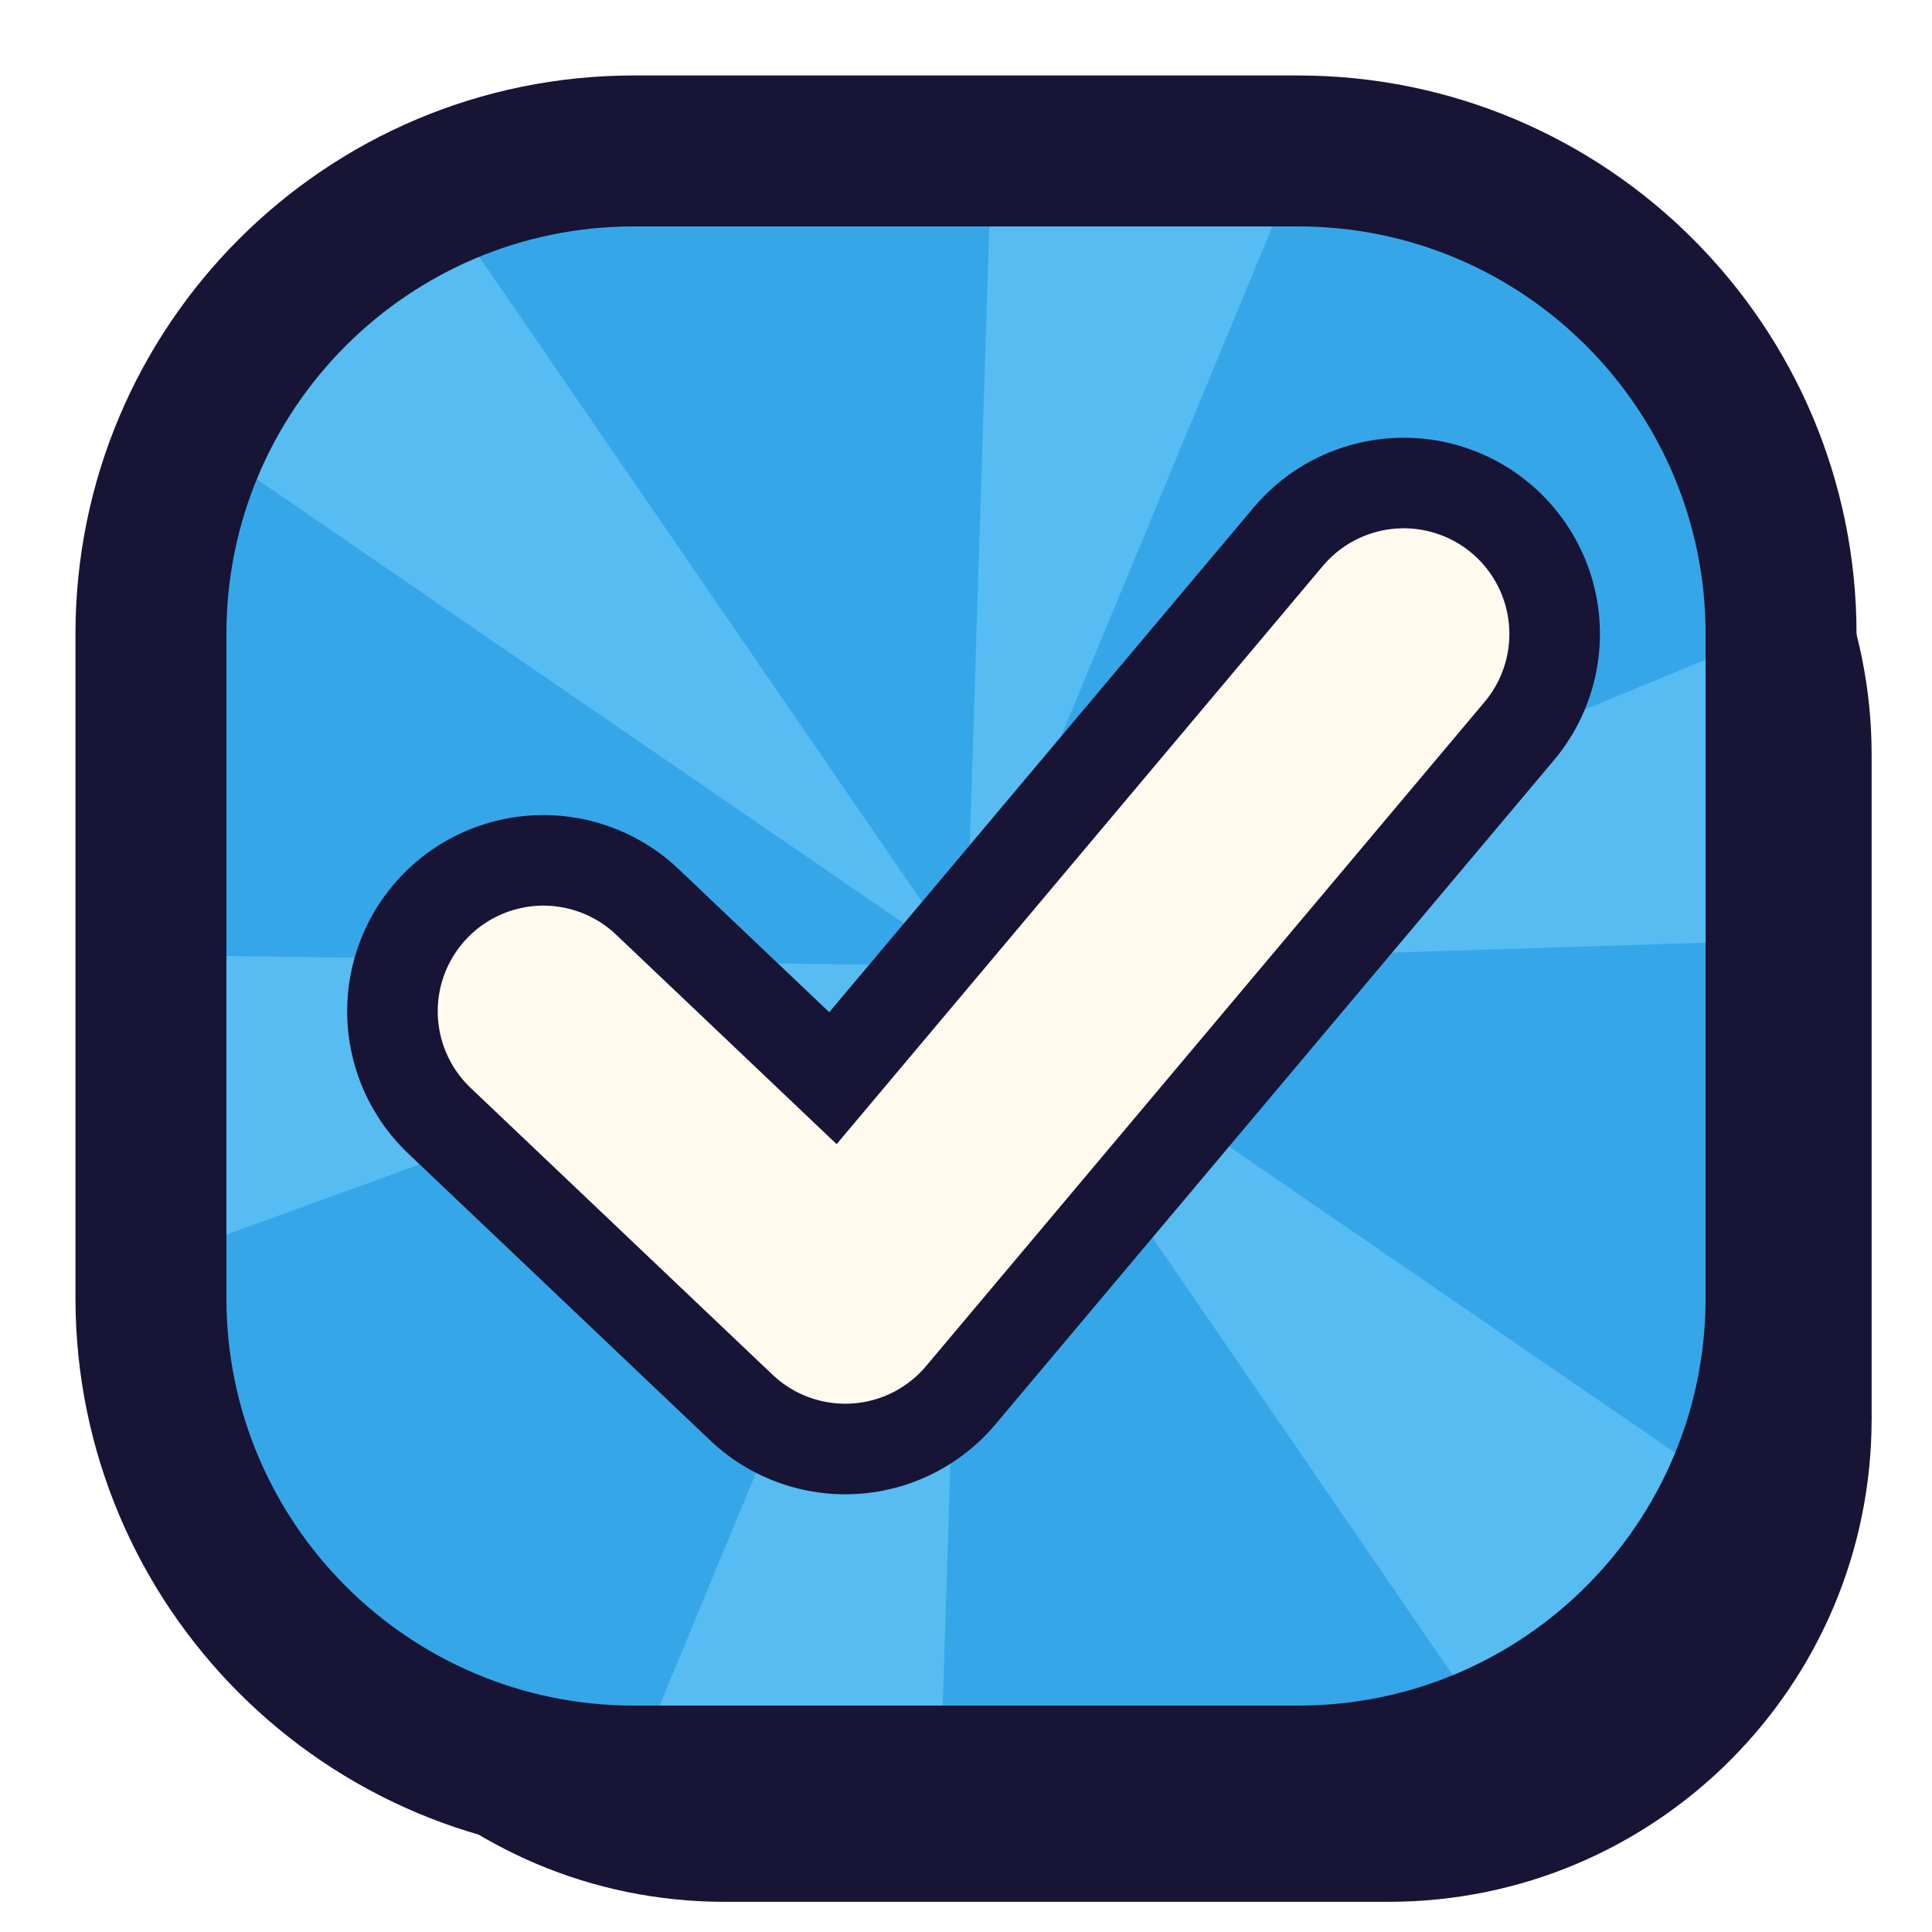
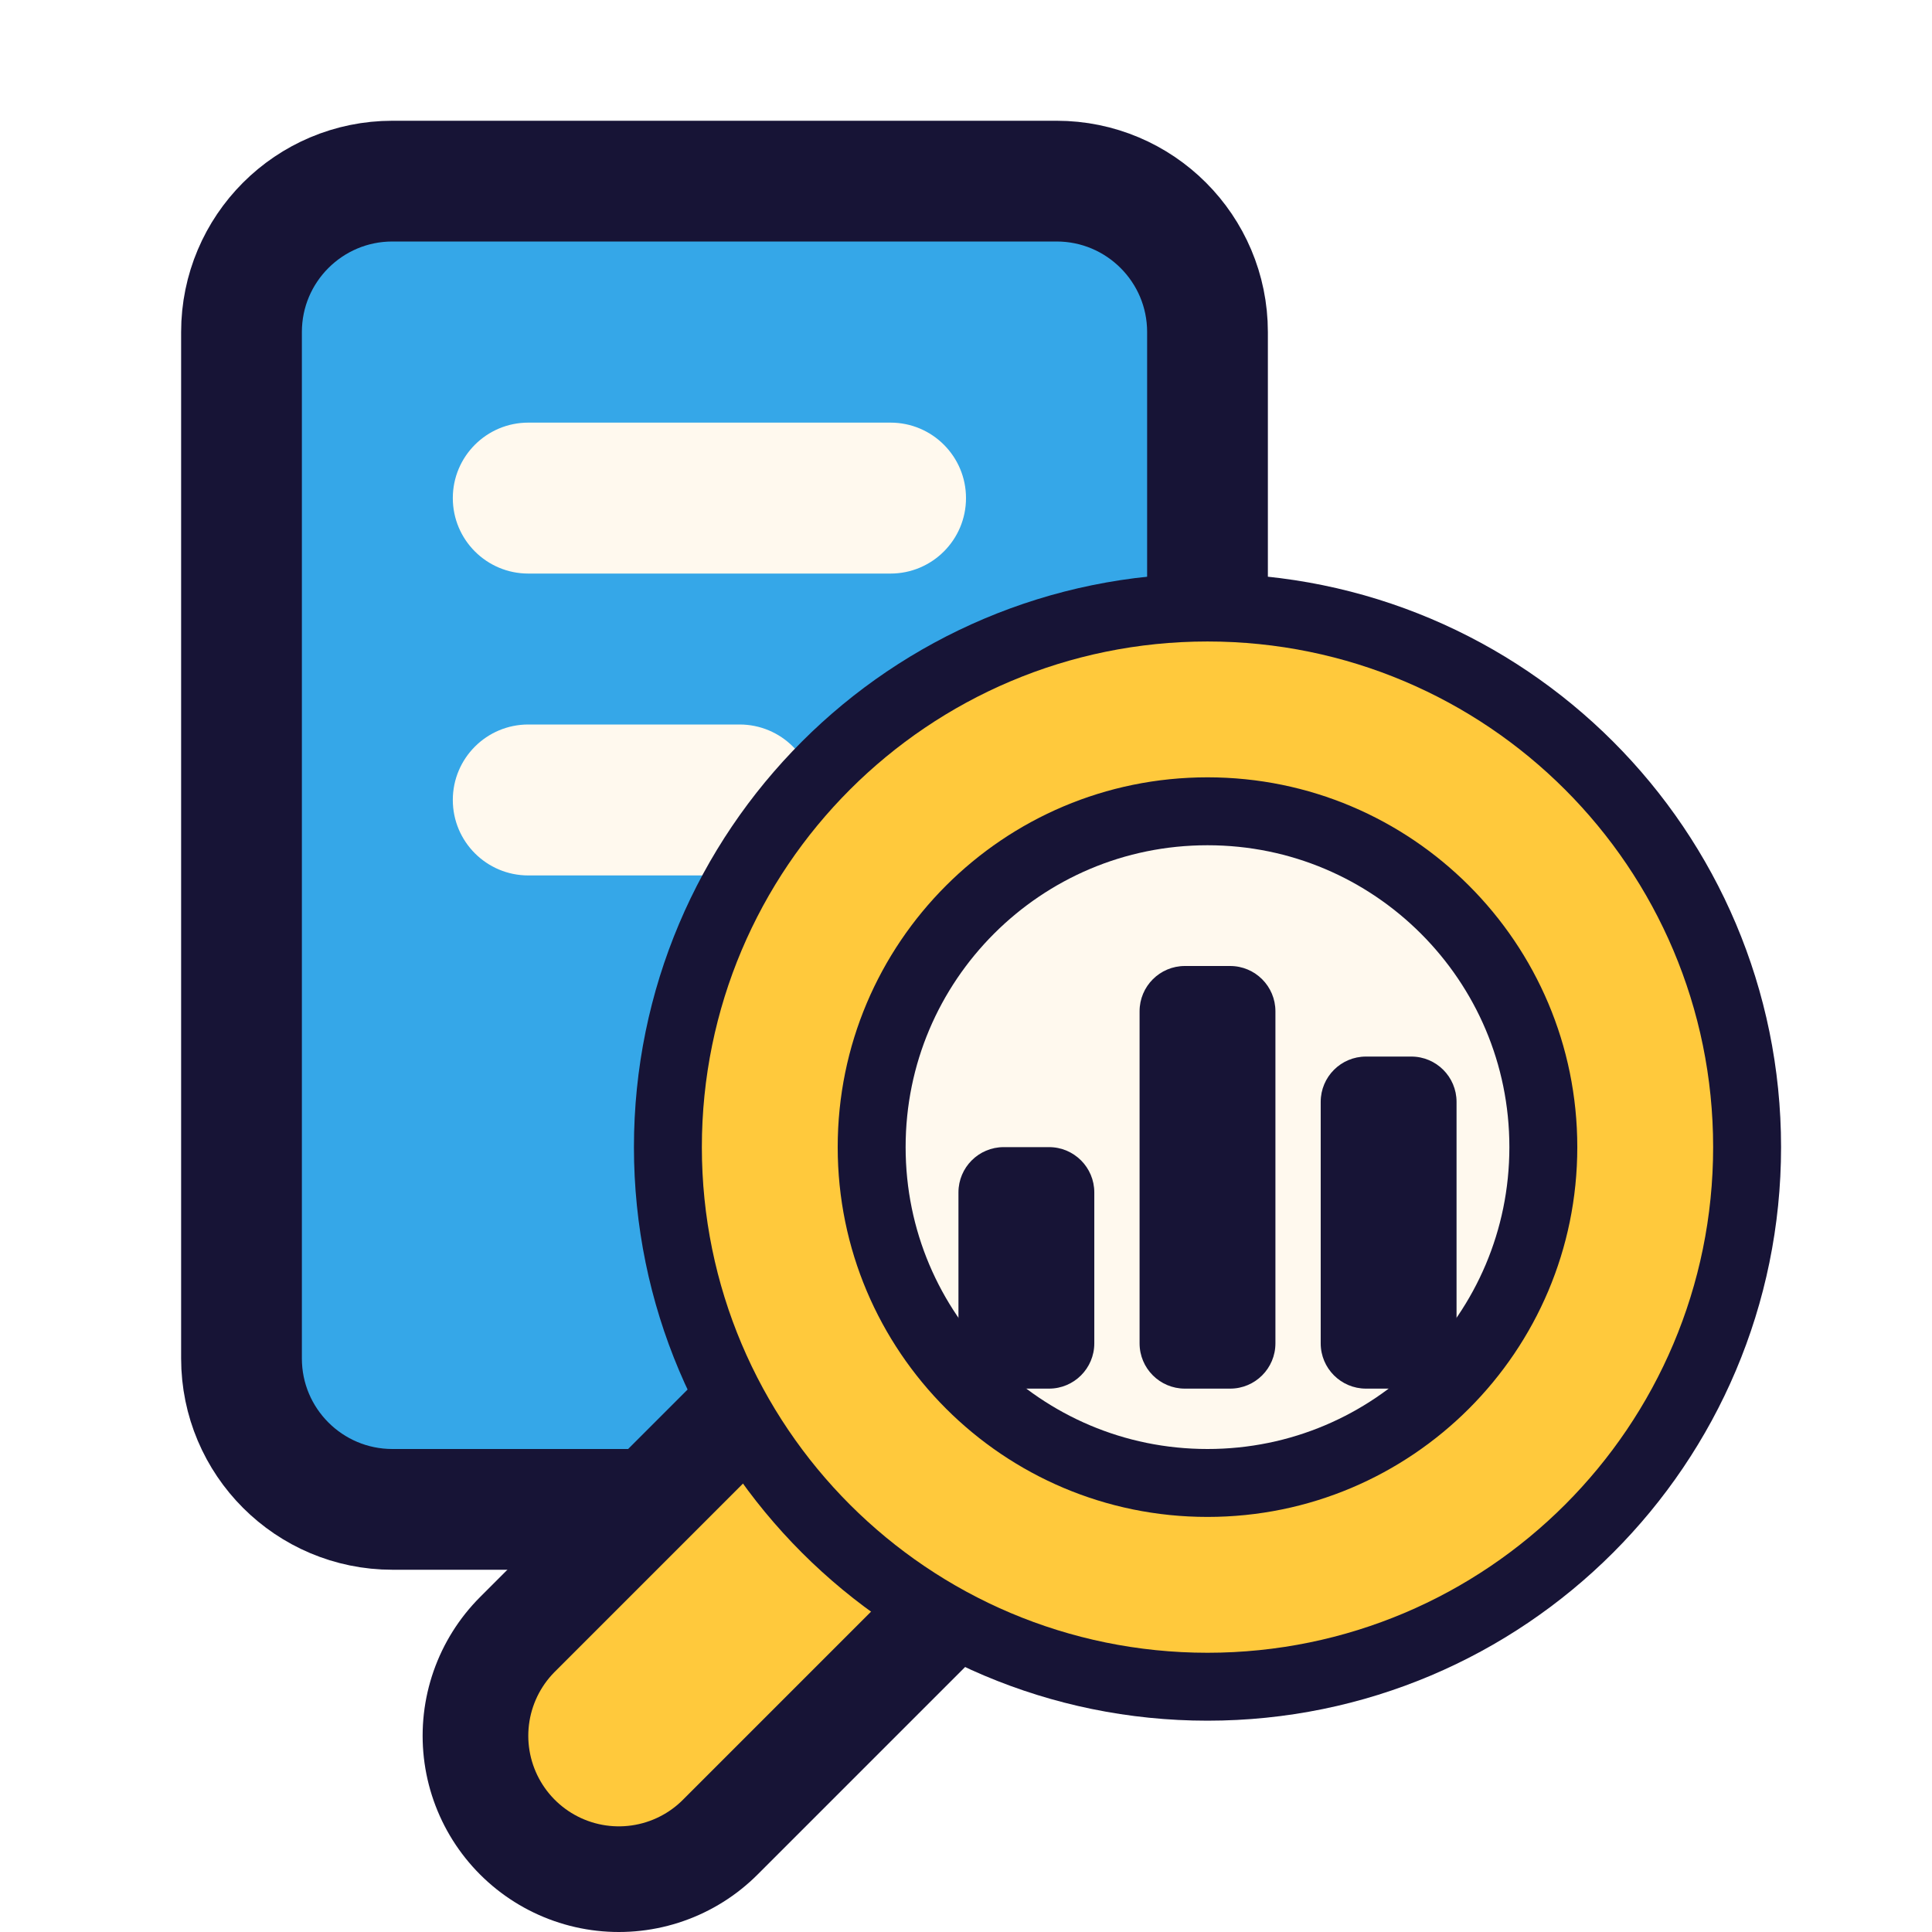
<svg xmlns="http://www.w3.org/2000/svg" viewBox="0 0 64 64" role="img" aria-label="SiteDoc AI">
-   <defs>
-     <clipPath id="tile">
-       <rect x="5" y="5" width="54" height="54" rx="16" />
-     </clipPath>
-   </defs>
-   <rect x="8" y="9" width="54" height="54" rx="16" fill="#171436" />
-   <g clip-path="url(#tile)">
-     <rect x="5" y="5" width="54" height="54" fill="#35a7e8" />
-     <g fill="#56bcf2">
-       <path d="M32 32 L 71.1 15.8 L 76.5 30.6 Z" />
-       <path d="M32 32 L 65.8 55.2 L 55.2 65.8 Z" />
-       <path d="M32 32 L 30.6 76.5 L 15.8 71.1 Z" />
-       <path d="M32 32 L -7.1 46.2 L -12.5 31.4 Z" />
-       <path d="M32 32 L -1.8 8.8 L 8.8 -1.8 Z" />
-       <path d="M32 32 L 33.4 -12.5 L 48.2 -7.1 Z" />
-     </g>
+   <style>
+     .outline { stroke: #171436; }
+     @media (prefers-color-scheme: dark) {
+       .outline { stroke: #cec5f7; }
+     }
+   </style>
+   <g class="outline" stroke-width="4" stroke-linejoin="round">
+     <rect x="8" y="6" width="32" height="44" rx="5" fill="#35a7e8" />
  </g>
-   <rect x="5" y="5" width="54" height="54" rx="16" fill="none" stroke="#171436" stroke-width="5" />
-   <path d="M18 33.5 L 28 43 L 46.5 21" fill="none" stroke="#171436" stroke-width="13" stroke-linecap="round" stroke-linejoin="round" />
-   <path d="M18 33.5 L 28 43 L 46.5 21" fill="none" stroke="#fff9ee" stroke-width="7" stroke-linecap="round" stroke-linejoin="round" />
+   <g fill="#fff9ee">
+     <rect x="15" y="14" width="17" height="5" rx="2.5" />
+     <rect x="15" y="24" width="12" height="5" rx="2.5" />
+   </g>
+   <path d="M30 48 L 20.5 57.5" fill="none" class="outline" stroke-width="13" stroke-linecap="round" />
+   <path d="M30 48 L 20.5 57.5" fill="none" stroke="#ffc93c" stroke-width="6" stroke-linecap="round" />
+   <circle cx="40" cy="38" r="14.5" fill="#fff9ee" class="outline" stroke-width="9" />
+   <g fill="#171436">
+     <rect x="31.75" y="38" width="4.5" height="8" rx="1.5" />
+     <rect x="37.75" y="32" width="4.5" height="14" rx="1.5" />
+     <rect x="43.75" y="35" width="4.5" height="11" rx="1.5" />
+   </g>
+   <circle cx="40" cy="38" r="14.5" fill="none" stroke="#ffc93c" stroke-width="4.5" />
</svg>
